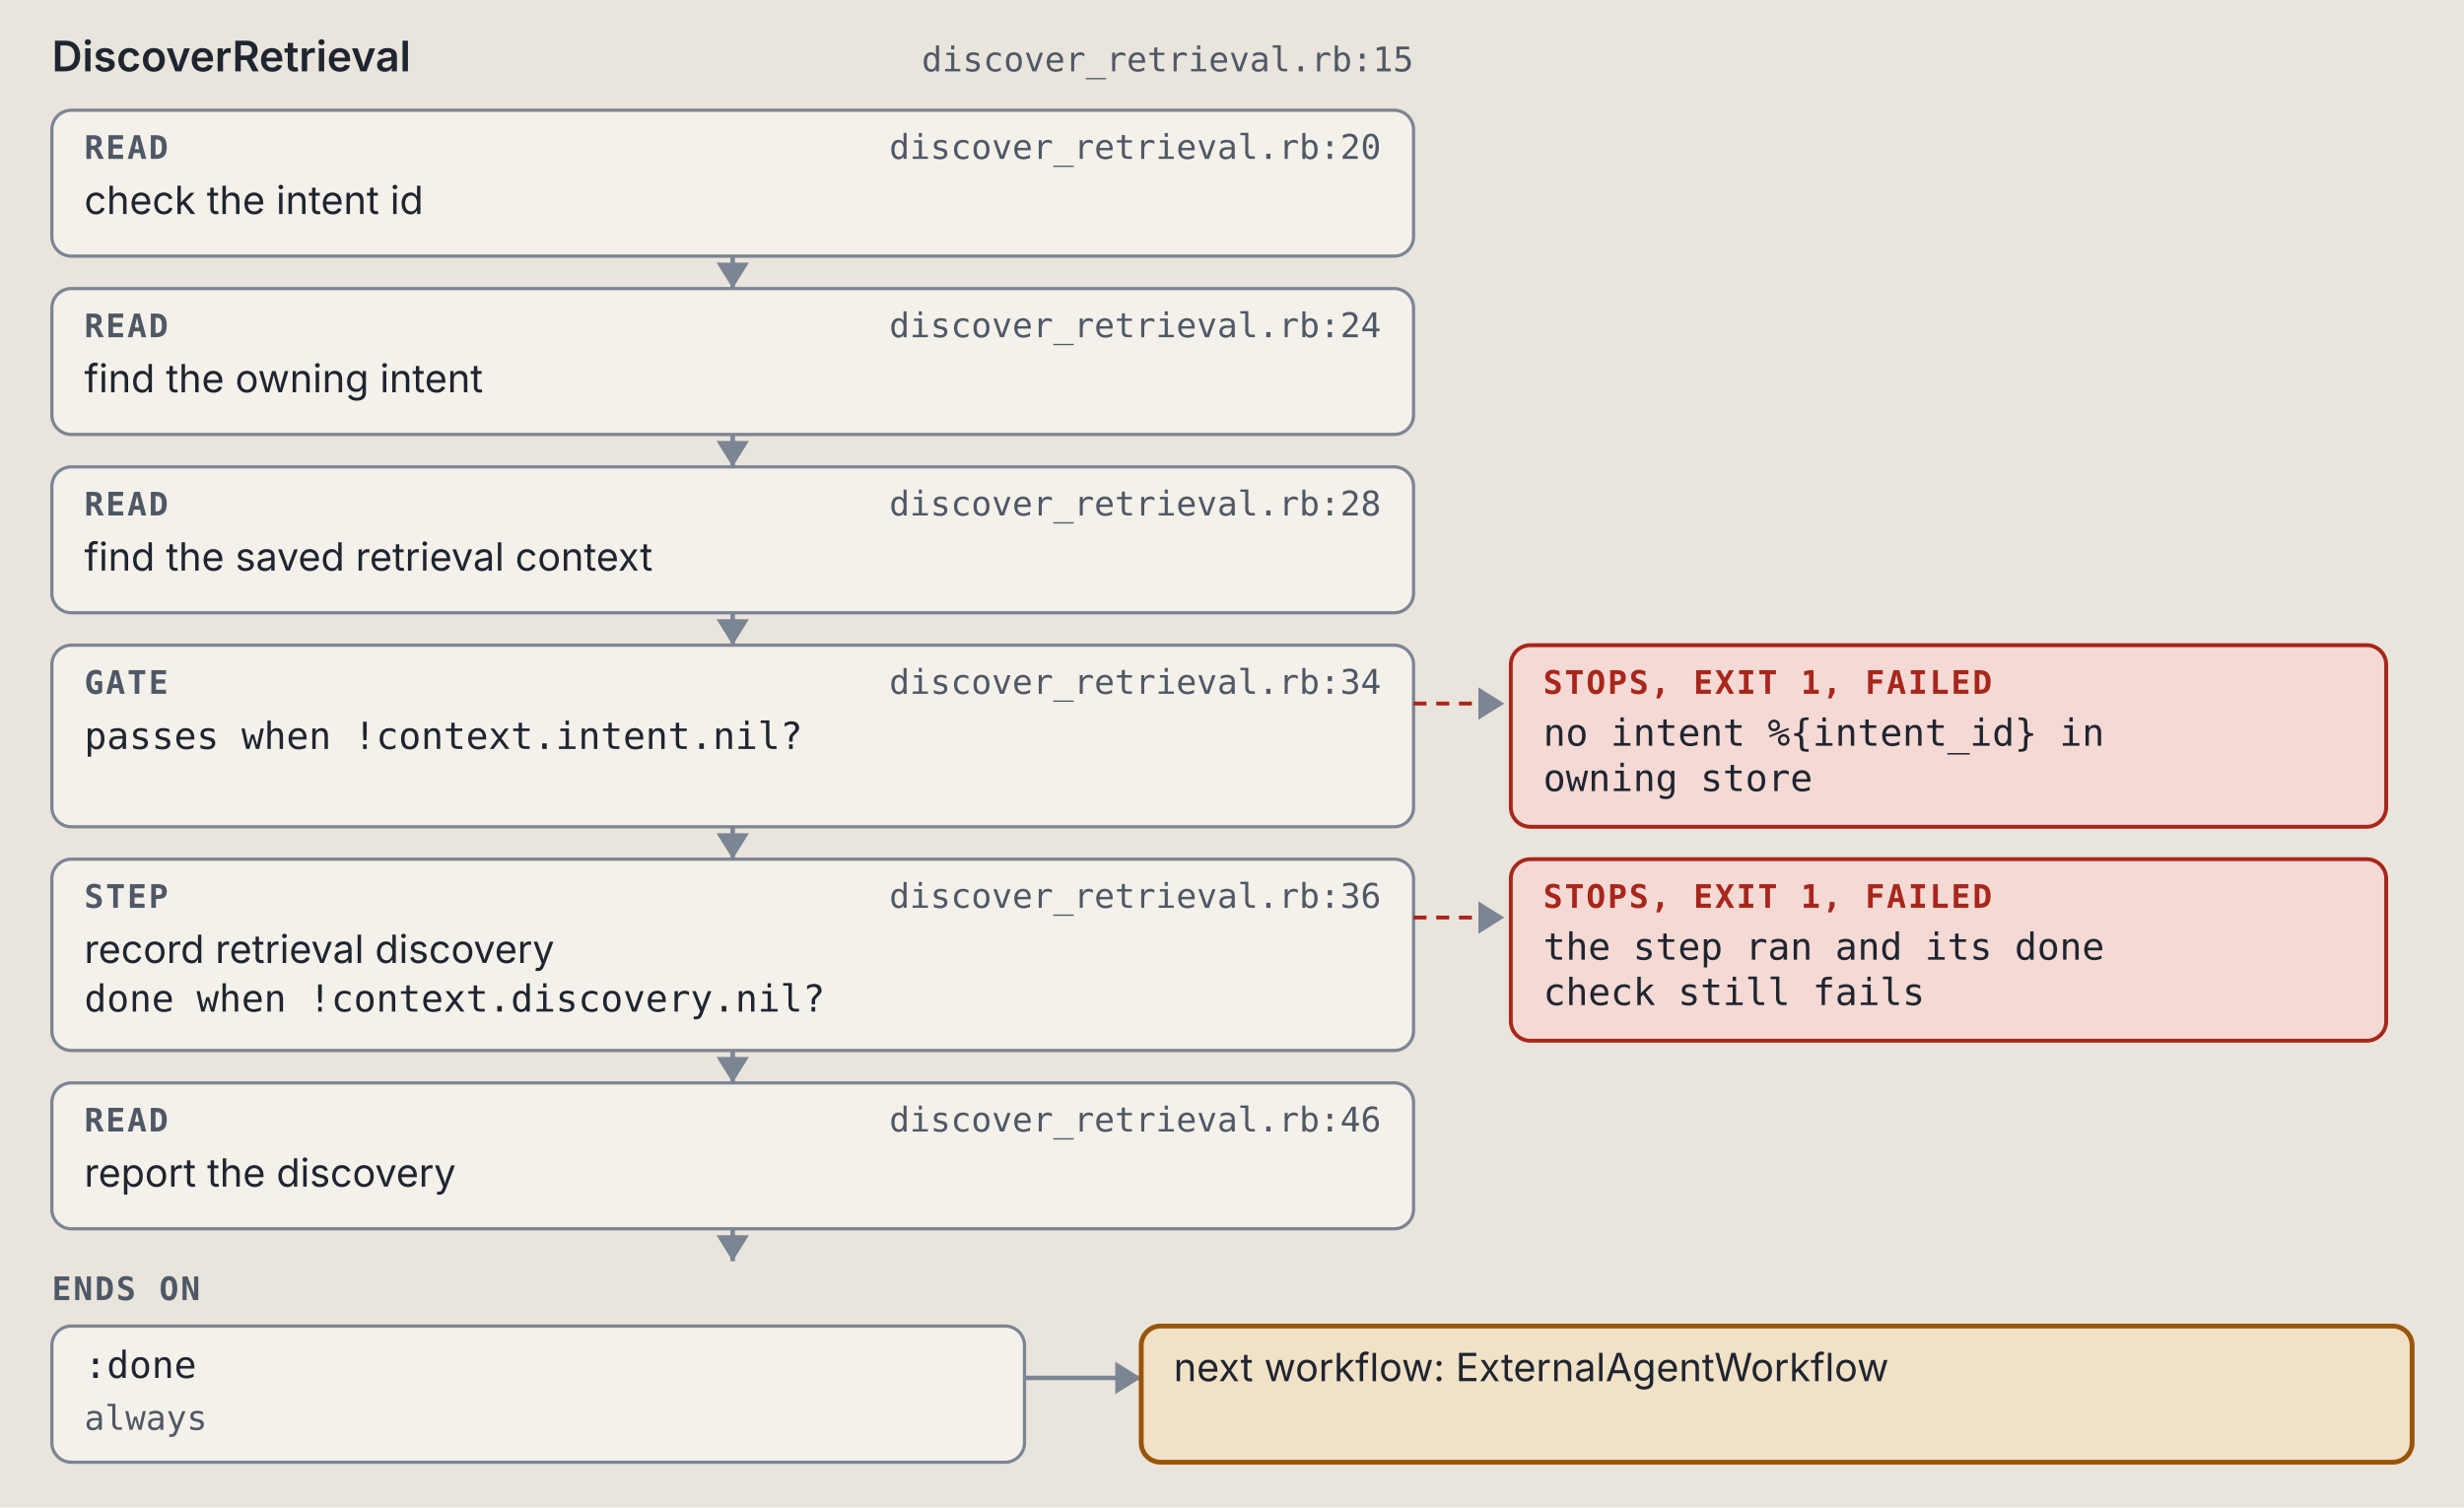
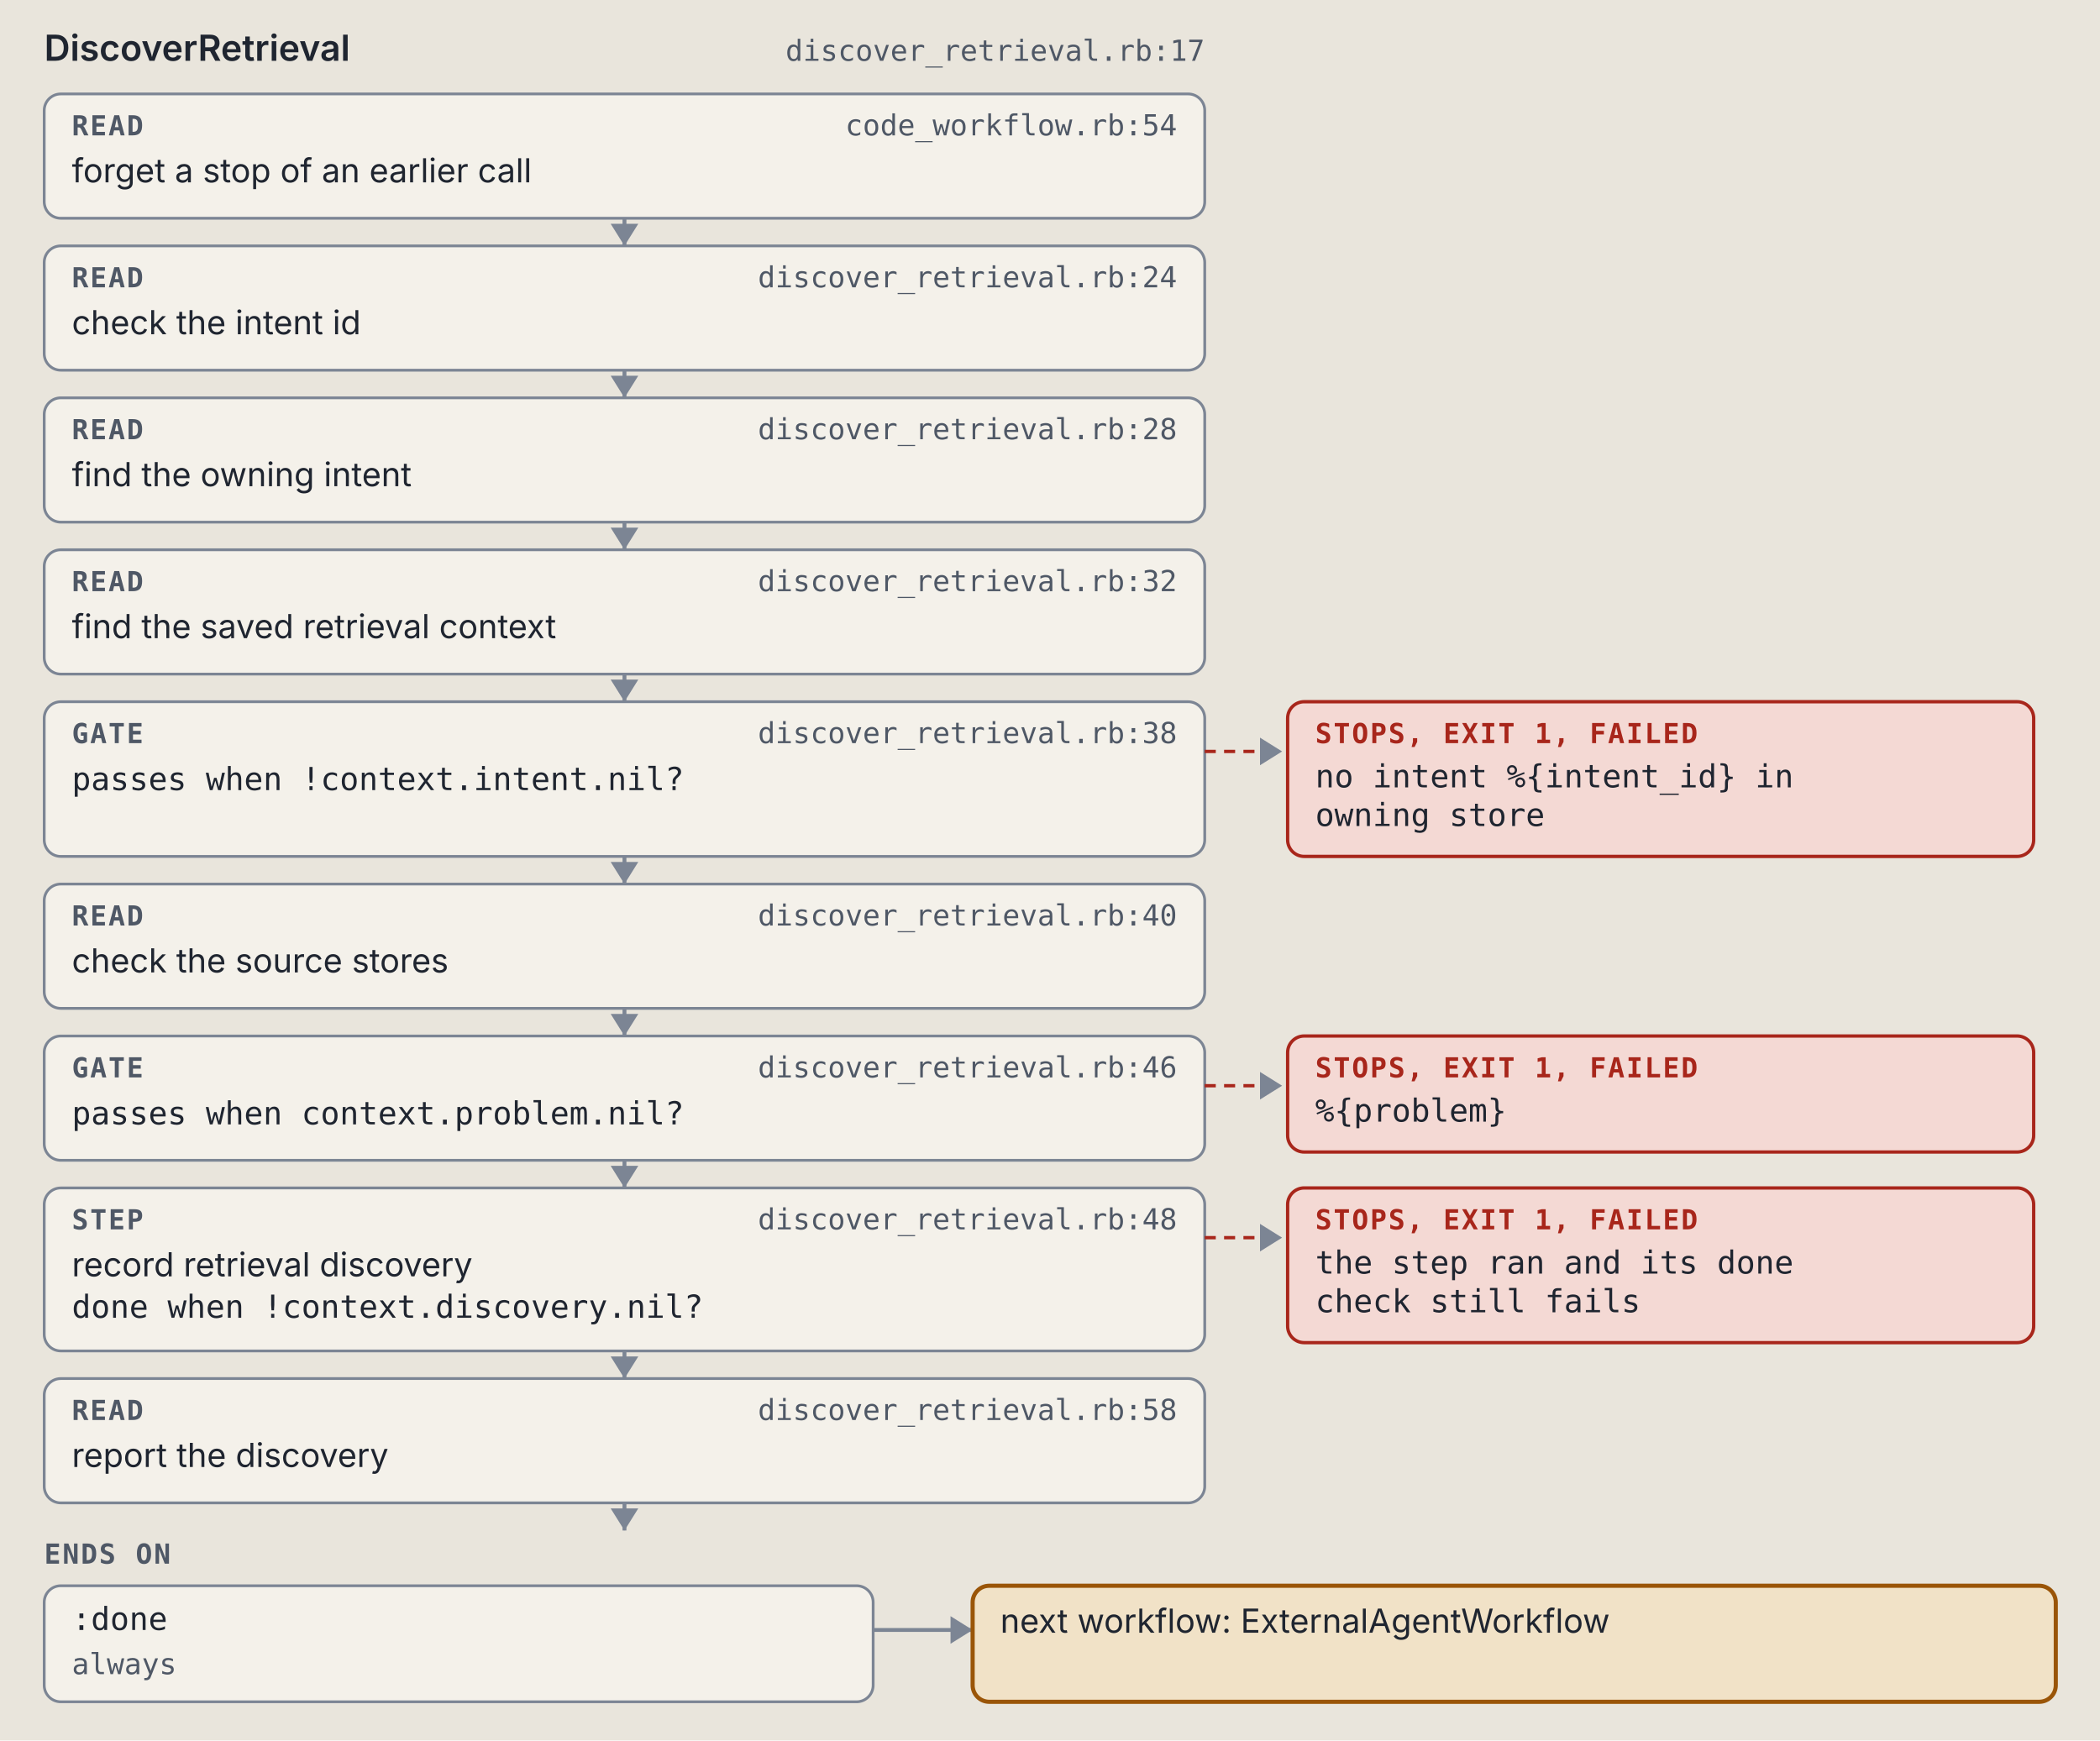
- <svg xmlns="http://www.w3.org/2000/svg" viewBox="0 0 760 465" width="760" height="465" role="img" xml:space="preserve">
+ <svg xmlns="http://www.w3.org/2000/svg" viewBox="0 0 760 630" width="760" height="630" role="img" xml:space="preserve">
  <style>.ground { fill: #e9e5dc; }
.card { fill: #f4f1ea; stroke: #7c8594; stroke-width: 1; }
.lane-code { fill: #d5e8e3; stroke: #0d6b61; stroke-width: 1.5; }
.lane-agent { fill: #f1e2c7; stroke: #9a5508; stroke-width: 1.5; }
.stop-refusal { fill: #e4dcf5; stroke: #5b35b0; stroke-width: 1.2; }
.stop-failure { fill: #f4d9d4; stroke: #a8261b; stroke-width: 1.2; }
.end { fill: #d9e2f0; stroke: #2c4a7a; stroke-width: 1.2; }
.wire { fill: none; stroke: #7c8594; stroke-width: 1.4; }
.wire-read { fill: none; stroke: #7c8594; stroke-width: 1.4; stroke-dasharray: 5 3; }
.wire-refusal { fill: none; stroke: #5b35b0; stroke-width: 1.2; stroke-dasharray: 4 3; }
.wire-failure { fill: none; stroke: #a8261b; stroke-width: 1.2; stroke-dasharray: 4 3; }
.head { fill: #7c8594; }
.t { fill: #1f2530; font: 12px "IBM Plex Sans", system-ui, -apple-system, "Segoe UI", sans-serif; }
.tb { fill: #1f2530; font: 600 13px "IBM Plex Sans", system-ui, -apple-system, "Segoe UI", sans-serif; }
.tm { fill: #1f2530; font: 11.5px "IBM Plex Mono", ui-monospace, Menlo, Consolas, monospace; }
.tag { font: 600 10px "IBM Plex Mono", ui-monospace, Menlo, Consolas, monospace; letter-spacing: .06em; }
.tag-code { fill: #0d6b61; } .tag-agent { fill: #9a5508; } .tag-refusal { fill: #5b35b0; }
.tag-failure { fill: #a8261b; } .tag-end { fill: #2c4a7a; } .tag-muted { fill: #4f5866; }
.tm.tag-muted { font-size: 10.5px; }
.db { fill: #d9e2f0; stroke: #2c4a7a; stroke-width: 1.2; }
.codebox { fill: #f4f1ea; stroke: #7c8594; stroke-width: 1; }
.cx { fill: #1f2530; font: 12px "IBM Plex Mono", ui-monospace, Menlo, Consolas, monospace; white-space: pre; }
.cx-n { fill: #4f5866; font: 11px "IBM Plex Mono", ui-monospace, Menlo, Consolas, monospace; }
.cx-k { fill: #5b35b0; } .cx-s { fill: #9a5508; } .cx-y { fill: #0d6b61; }
.cx-w { fill: #2c4a7a; font-weight: 600; } .cx-t { fill: #a8261b; } .cx-c { fill: #4f5866; font-style: italic; }
.badge { fill: #2c4a7a; } .badge-t { fill: #e9e5dc; font: 600 11px "IBM Plex Mono", ui-monospace, Menlo, Consolas, monospace; }
.bracket { fill: none; stroke: #2c4a7a; stroke-width: 1.4; }
.term { fill: #16191e; stroke: #7c8594; stroke-width: 1; }
.term-t { fill: #e6e2d8; font: 12px "IBM Plex Mono", ui-monospace, Menlo, Consolas, monospace; }
.term-p { fill: #8fd18f; font: 12px "IBM Plex Mono", ui-monospace, Menlo, Consolas, monospace; }
.term-m { fill: #a3abb6; font: 12px "IBM Plex Mono", ui-monospace, Menlo, Consolas, monospace; }
.big { font: 700 36px "IBM Plex Mono", ui-monospace, Menlo, Consolas, monospace; }

@media (prefers-color-scheme: dark) {
.ground { fill: #171a1f; }
.card { fill: #20242b; stroke: #8a93a2; stroke-width: 1; }
.lane-code { fill: #173a36; stroke: #5cc4b4; stroke-width: 1.5; }
.lane-agent { fill: #3d2e17; stroke: #e5a95a; stroke-width: 1.5; }
.stop-refusal { fill: #2d2445; stroke: #b59cf2; stroke-width: 1.2; }
.stop-failure { fill: #45211e; stroke: #f2958a; stroke-width: 1.2; }
.end { fill: #1f2c42; stroke: #97b6e8; stroke-width: 1.2; }
.wire { fill: none; stroke: #8a93a2; stroke-width: 1.4; }
.wire-read { fill: none; stroke: #8a93a2; stroke-width: 1.4; stroke-dasharray: 5 3; }
.wire-refusal { fill: none; stroke: #b59cf2; stroke-width: 1.2; stroke-dasharray: 4 3; }
.wire-failure { fill: none; stroke: #f2958a; stroke-width: 1.2; stroke-dasharray: 4 3; }
.head { fill: #8a93a2; }
.t { fill: #e8e4da; font: 12px "IBM Plex Sans", system-ui, -apple-system, "Segoe UI", sans-serif; }
.tb { fill: #e8e4da; font: 600 13px "IBM Plex Sans", system-ui, -apple-system, "Segoe UI", sans-serif; }
.tm { fill: #e8e4da; font: 11.5px "IBM Plex Mono", ui-monospace, Menlo, Consolas, monospace; }
.tag { font: 600 10px "IBM Plex Mono", ui-monospace, Menlo, Consolas, monospace; letter-spacing: .06em; }
.tag-code { fill: #5cc4b4; } .tag-agent { fill: #e5a95a; } .tag-refusal { fill: #b59cf2; }
.tag-failure { fill: #f2958a; } .tag-end { fill: #97b6e8; } .tag-muted { fill: #b3b9c3; }
.tm.tag-muted { font-size: 10.5px; }
.db { fill: #1f2c42; stroke: #97b6e8; stroke-width: 1.2; }
.codebox { fill: #20242b; stroke: #8a93a2; stroke-width: 1; }
.cx { fill: #e8e4da; font: 12px "IBM Plex Mono", ui-monospace, Menlo, Consolas, monospace; white-space: pre; }
.cx-n { fill: #b3b9c3; font: 11px "IBM Plex Mono", ui-monospace, Menlo, Consolas, monospace; }
.cx-k { fill: #b59cf2; } .cx-s { fill: #e5a95a; } .cx-y { fill: #5cc4b4; }
.cx-w { fill: #97b6e8; font-weight: 600; } .cx-t { fill: #f2958a; } .cx-c { fill: #b3b9c3; font-style: italic; }
.badge { fill: #97b6e8; } .badge-t { fill: #171a1f; font: 600 11px "IBM Plex Mono", ui-monospace, Menlo, Consolas, monospace; }
.bracket { fill: none; stroke: #97b6e8; stroke-width: 1.4; }
.term { fill: #16191e; stroke: #8a93a2; stroke-width: 1; }
.term-t { fill: #e6e2d8; font: 12px "IBM Plex Mono", ui-monospace, Menlo, Consolas, monospace; }
.term-p { fill: #8fd18f; font: 12px "IBM Plex Mono", ui-monospace, Menlo, Consolas, monospace; }
.term-m { fill: #a3abb6; font: 12px "IBM Plex Mono", ui-monospace, Menlo, Consolas, monospace; }
.big { font: 700 36px "IBM Plex Mono", ui-monospace, Menlo, Consolas, monospace; }
}</style>
  <rect width="100%" height="100%" class="ground" />
  <text x="16" y="22" class="tb" text-anchor="start">DiscoverRetrieval</text>
-   <text x="436" y="22" class="tm tag-muted" text-anchor="end">discover_retrieval.rb:15</text>
+   <text x="436" y="22" class="tm tag-muted" text-anchor="end">discover_retrieval.rb:17</text>
  <rect x="16" y="34" width="420" height="45" rx="6" class="card" />
  <text x="26" y="49" class="tag tag-muted" text-anchor="start">READ</text>
-   <text x="426" y="49" class="tm tag-muted" text-anchor="end">discover_retrieval.rb:20</text>
-   <text x="26" y="66" class="t" text-anchor="start">check the intent id</text>
+   <text x="426" y="49" class="tm tag-muted" text-anchor="end">code_workflow.rb:54</text>
+   <text x="26" y="66" class="t" text-anchor="start">forget a stop of an earlier call</text>
  <path d="M 226 79 L 226 89" class="wire" />
  <path d="M 221 81 L 226 89 L 231 81 Z" class="head" />
  <rect x="16" y="89" width="420" height="45" rx="6" class="card" />
  <text x="26" y="104" class="tag tag-muted" text-anchor="start">READ</text>
  <text x="426" y="104" class="tm tag-muted" text-anchor="end">discover_retrieval.rb:24</text>
-   <text x="26" y="121" class="t" text-anchor="start">find the owning intent</text>
+   <text x="26" y="121" class="t" text-anchor="start">check the intent id</text>
  <path d="M 226 134 L 226 144" class="wire" />
  <path d="M 221 136 L 226 144 L 231 136 Z" class="head" />
  <rect x="16" y="144" width="420" height="45" rx="6" class="card" />
  <text x="26" y="159" class="tag tag-muted" text-anchor="start">READ</text>
  <text x="426" y="159" class="tm tag-muted" text-anchor="end">discover_retrieval.rb:28</text>
-   <text x="26" y="176" class="t" text-anchor="start">find the saved retrieval context</text>
+   <text x="26" y="176" class="t" text-anchor="start">find the owning intent</text>
  <path d="M 226 189 L 226 199" class="wire" />
  <path d="M 221 191 L 226 199 L 231 191 Z" class="head" />
-   <rect x="16" y="199" width="420" height="56" rx="6" class="card" />
-   <text x="26" y="214" class="tag tag-muted" text-anchor="start">GATE</text>
-   <text x="426" y="214" class="tm tag-muted" text-anchor="end">discover_retrieval.rb:34</text>
-   <text x="26" y="231" class="tm" text-anchor="start">passes when !context.intent.nil?</text>
-   <path d="M 436 217 L 464 217" class="wire-failure" />
-   <path d="M 456 212 L 464 217 L 456 222 Z" class="head" />
-   <rect x="466" y="199" width="270" height="56" rx="6" class="stop-failure" />
-   <text x="476" y="214" class="tag tag-failure" text-anchor="start">STOPS, EXIT 1, FAILED</text>
-   <text x="476" y="230" class="tm" text-anchor="start">no intent %{intent_id} in</text>
-   <text x="476" y="244" class="tm" text-anchor="start">owning store</text>
-   <path d="M 226 255 L 226 265" class="wire" />
-   <path d="M 221 257 L 226 265 L 231 257 Z" class="head" />
-   <rect x="16" y="265" width="420" height="59" rx="6" class="card" />
-   <text x="26" y="280" class="tag tag-muted" text-anchor="start">STEP</text>
-   <text x="426" y="280" class="tm tag-muted" text-anchor="end">discover_retrieval.rb:36</text>
-   <text x="26" y="297" class="t" text-anchor="start">record retrieval discovery</text>
-   <text x="26" y="312" class="tm" text-anchor="start">done when !context.discovery.nil?</text>
-   <path d="M 436 283 L 464 283" class="wire-failure" />
-   <path d="M 456 278 L 464 283 L 456 288 Z" class="head" />
-   <rect x="466" y="265" width="270" height="56" rx="6" class="stop-failure" />
-   <text x="476" y="280" class="tag tag-failure" text-anchor="start">STOPS, EXIT 1, FAILED</text>
-   <text x="476" y="296" class="tm" text-anchor="start">the step ran and its done</text>
-   <text x="476" y="310" class="tm" text-anchor="start">check still fails</text>
-   <path d="M 226 324 L 226 334" class="wire" />
-   <path d="M 221 326 L 226 334 L 231 326 Z" class="head" />
-   <rect x="16" y="334" width="420" height="45" rx="6" class="card" />
-   <text x="26" y="349" class="tag tag-muted" text-anchor="start">READ</text>
-   <text x="426" y="349" class="tm tag-muted" text-anchor="end">discover_retrieval.rb:46</text>
-   <text x="26" y="366" class="t" text-anchor="start">report the discovery</text>
-   <path d="M 226 379 L 226 389" class="wire" />
-   <path d="M 221 381 L 226 389 L 231 381 Z" class="head" />
-   <text x="16" y="401" class="tag tag-muted" text-anchor="start">ENDS ON</text>
-   <rect x="16" y="409" width="300" height="42" rx="6" class="card" />
-   <text x="26" y="425" class="tm" text-anchor="start">:done</text>
-   <text x="26" y="441" class="tm tag-muted" text-anchor="start">always</text>
-   <path d="M 316 425 L 352 425" class="wire" />
-   <path d="M 344 420 L 352 425 L 344 430 Z" class="head" />
-   <rect x="352" y="409" width="392" height="42" rx="6" class="lane-agent" />
-   <text x="362" y="426" class="t" text-anchor="start">next workflow: ExternalAgentWorkflow</text>
+   <rect x="16" y="199" width="420" height="45" rx="6" class="card" />
+   <text x="26" y="214" class="tag tag-muted" text-anchor="start">READ</text>
+   <text x="426" y="214" class="tm tag-muted" text-anchor="end">discover_retrieval.rb:32</text>
+   <text x="26" y="231" class="t" text-anchor="start">find the saved retrieval context</text>
+   <path d="M 226 244 L 226 254" class="wire" />
+   <path d="M 221 246 L 226 254 L 231 246 Z" class="head" />
+   <rect x="16" y="254" width="420" height="56" rx="6" class="card" />
+   <text x="26" y="269" class="tag tag-muted" text-anchor="start">GATE</text>
+   <text x="426" y="269" class="tm tag-muted" text-anchor="end">discover_retrieval.rb:38</text>
+   <text x="26" y="286" class="tm" text-anchor="start">passes when !context.intent.nil?</text>
+   <path d="M 436 272 L 464 272" class="wire-failure" />
+   <path d="M 456 267 L 464 272 L 456 277 Z" class="head" />
+   <rect x="466" y="254" width="270" height="56" rx="6" class="stop-failure" />
+   <text x="476" y="269" class="tag tag-failure" text-anchor="start">STOPS, EXIT 1, FAILED</text>
+   <text x="476" y="285" class="tm" text-anchor="start">no intent %{intent_id} in</text>
+   <text x="476" y="299" class="tm" text-anchor="start">owning store</text>
+   <path d="M 226 310 L 226 320" class="wire" />
+   <path d="M 221 312 L 226 320 L 231 312 Z" class="head" />
+   <rect x="16" y="320" width="420" height="45" rx="6" class="card" />
+   <text x="26" y="335" class="tag tag-muted" text-anchor="start">READ</text>
+   <text x="426" y="335" class="tm tag-muted" text-anchor="end">discover_retrieval.rb:40</text>
+   <text x="26" y="352" class="t" text-anchor="start">check the source stores</text>
+   <path d="M 226 365 L 226 375" class="wire" />
+   <path d="M 221 367 L 226 375 L 231 367 Z" class="head" />
+   <rect x="16" y="375" width="420" height="45" rx="6" class="card" />
+   <text x="26" y="390" class="tag tag-muted" text-anchor="start">GATE</text>
+   <text x="426" y="390" class="tm tag-muted" text-anchor="end">discover_retrieval.rb:46</text>
+   <text x="26" y="407" class="tm" text-anchor="start">passes when context.problem.nil?</text>
+   <path d="M 436 393 L 464 393" class="wire-failure" />
+   <path d="M 456 388 L 464 393 L 456 398 Z" class="head" />
+   <rect x="466" y="375" width="270" height="42" rx="6" class="stop-failure" />
+   <text x="476" y="390" class="tag tag-failure" text-anchor="start">STOPS, EXIT 1, FAILED</text>
+   <text x="476" y="406" class="tm" text-anchor="start">%{problem}</text>
+   <path d="M 226 420 L 226 430" class="wire" />
+   <path d="M 221 422 L 226 430 L 231 422 Z" class="head" />
+   <rect x="16" y="430" width="420" height="59" rx="6" class="card" />
+   <text x="26" y="445" class="tag tag-muted" text-anchor="start">STEP</text>
+   <text x="426" y="445" class="tm tag-muted" text-anchor="end">discover_retrieval.rb:48</text>
+   <text x="26" y="462" class="t" text-anchor="start">record retrieval discovery</text>
+   <text x="26" y="477" class="tm" text-anchor="start">done when !context.discovery.nil?</text>
+   <path d="M 436 448 L 464 448" class="wire-failure" />
+   <path d="M 456 443 L 464 448 L 456 453 Z" class="head" />
+   <rect x="466" y="430" width="270" height="56" rx="6" class="stop-failure" />
+   <text x="476" y="445" class="tag tag-failure" text-anchor="start">STOPS, EXIT 1, FAILED</text>
+   <text x="476" y="461" class="tm" text-anchor="start">the step ran and its done</text>
+   <text x="476" y="475" class="tm" text-anchor="start">check still fails</text>
+   <path d="M 226 489 L 226 499" class="wire" />
+   <path d="M 221 491 L 226 499 L 231 491 Z" class="head" />
+   <rect x="16" y="499" width="420" height="45" rx="6" class="card" />
+   <text x="26" y="514" class="tag tag-muted" text-anchor="start">READ</text>
+   <text x="426" y="514" class="tm tag-muted" text-anchor="end">discover_retrieval.rb:58</text>
+   <text x="26" y="531" class="t" text-anchor="start">report the discovery</text>
+   <path d="M 226 544 L 226 554" class="wire" />
+   <path d="M 221 546 L 226 554 L 231 546 Z" class="head" />
+   <text x="16" y="566" class="tag tag-muted" text-anchor="start">ENDS ON</text>
+   <rect x="16" y="574" width="300" height="42" rx="6" class="card" />
+   <text x="26" y="590" class="tm" text-anchor="start">:done</text>
+   <text x="26" y="606" class="tm tag-muted" text-anchor="start">always</text>
+   <path d="M 316 590 L 352 590" class="wire" />
+   <path d="M 344 585 L 352 590 L 344 595 Z" class="head" />
+   <rect x="352" y="574" width="392" height="42" rx="6" class="lane-agent" />
+   <text x="362" y="591" class="t" text-anchor="start">next workflow: ExternalAgentWorkflow</text>
</svg>
